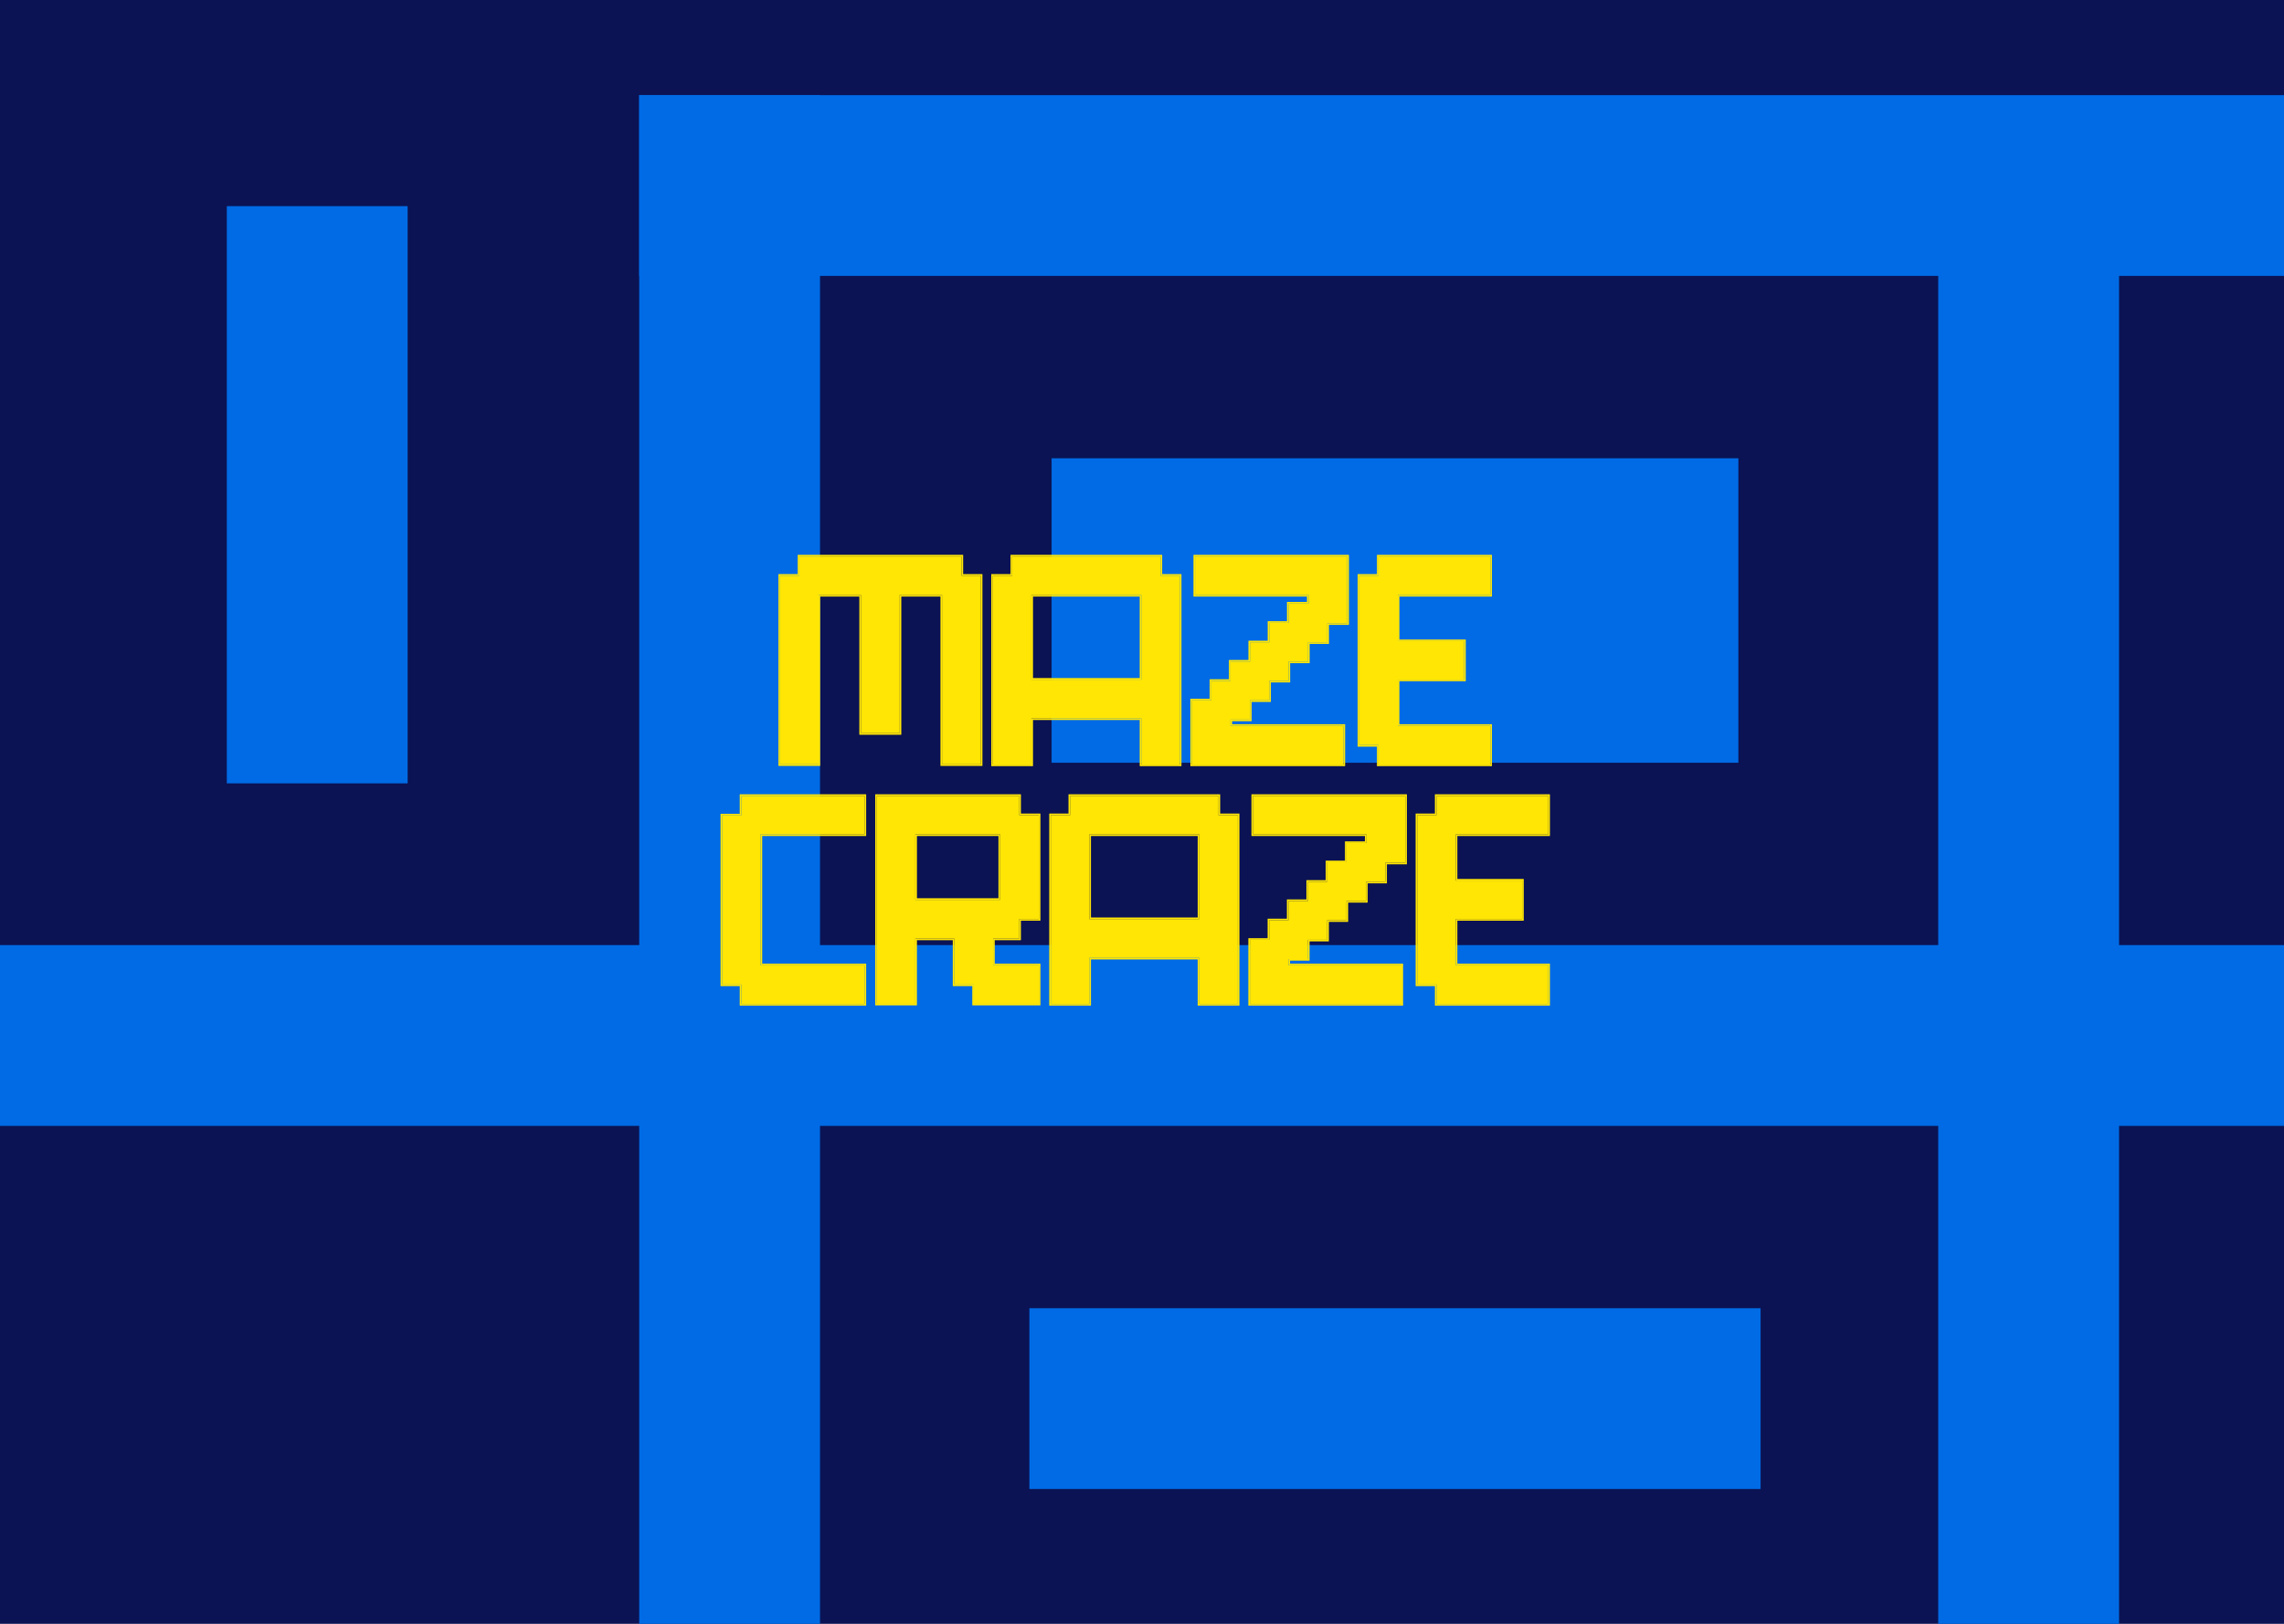
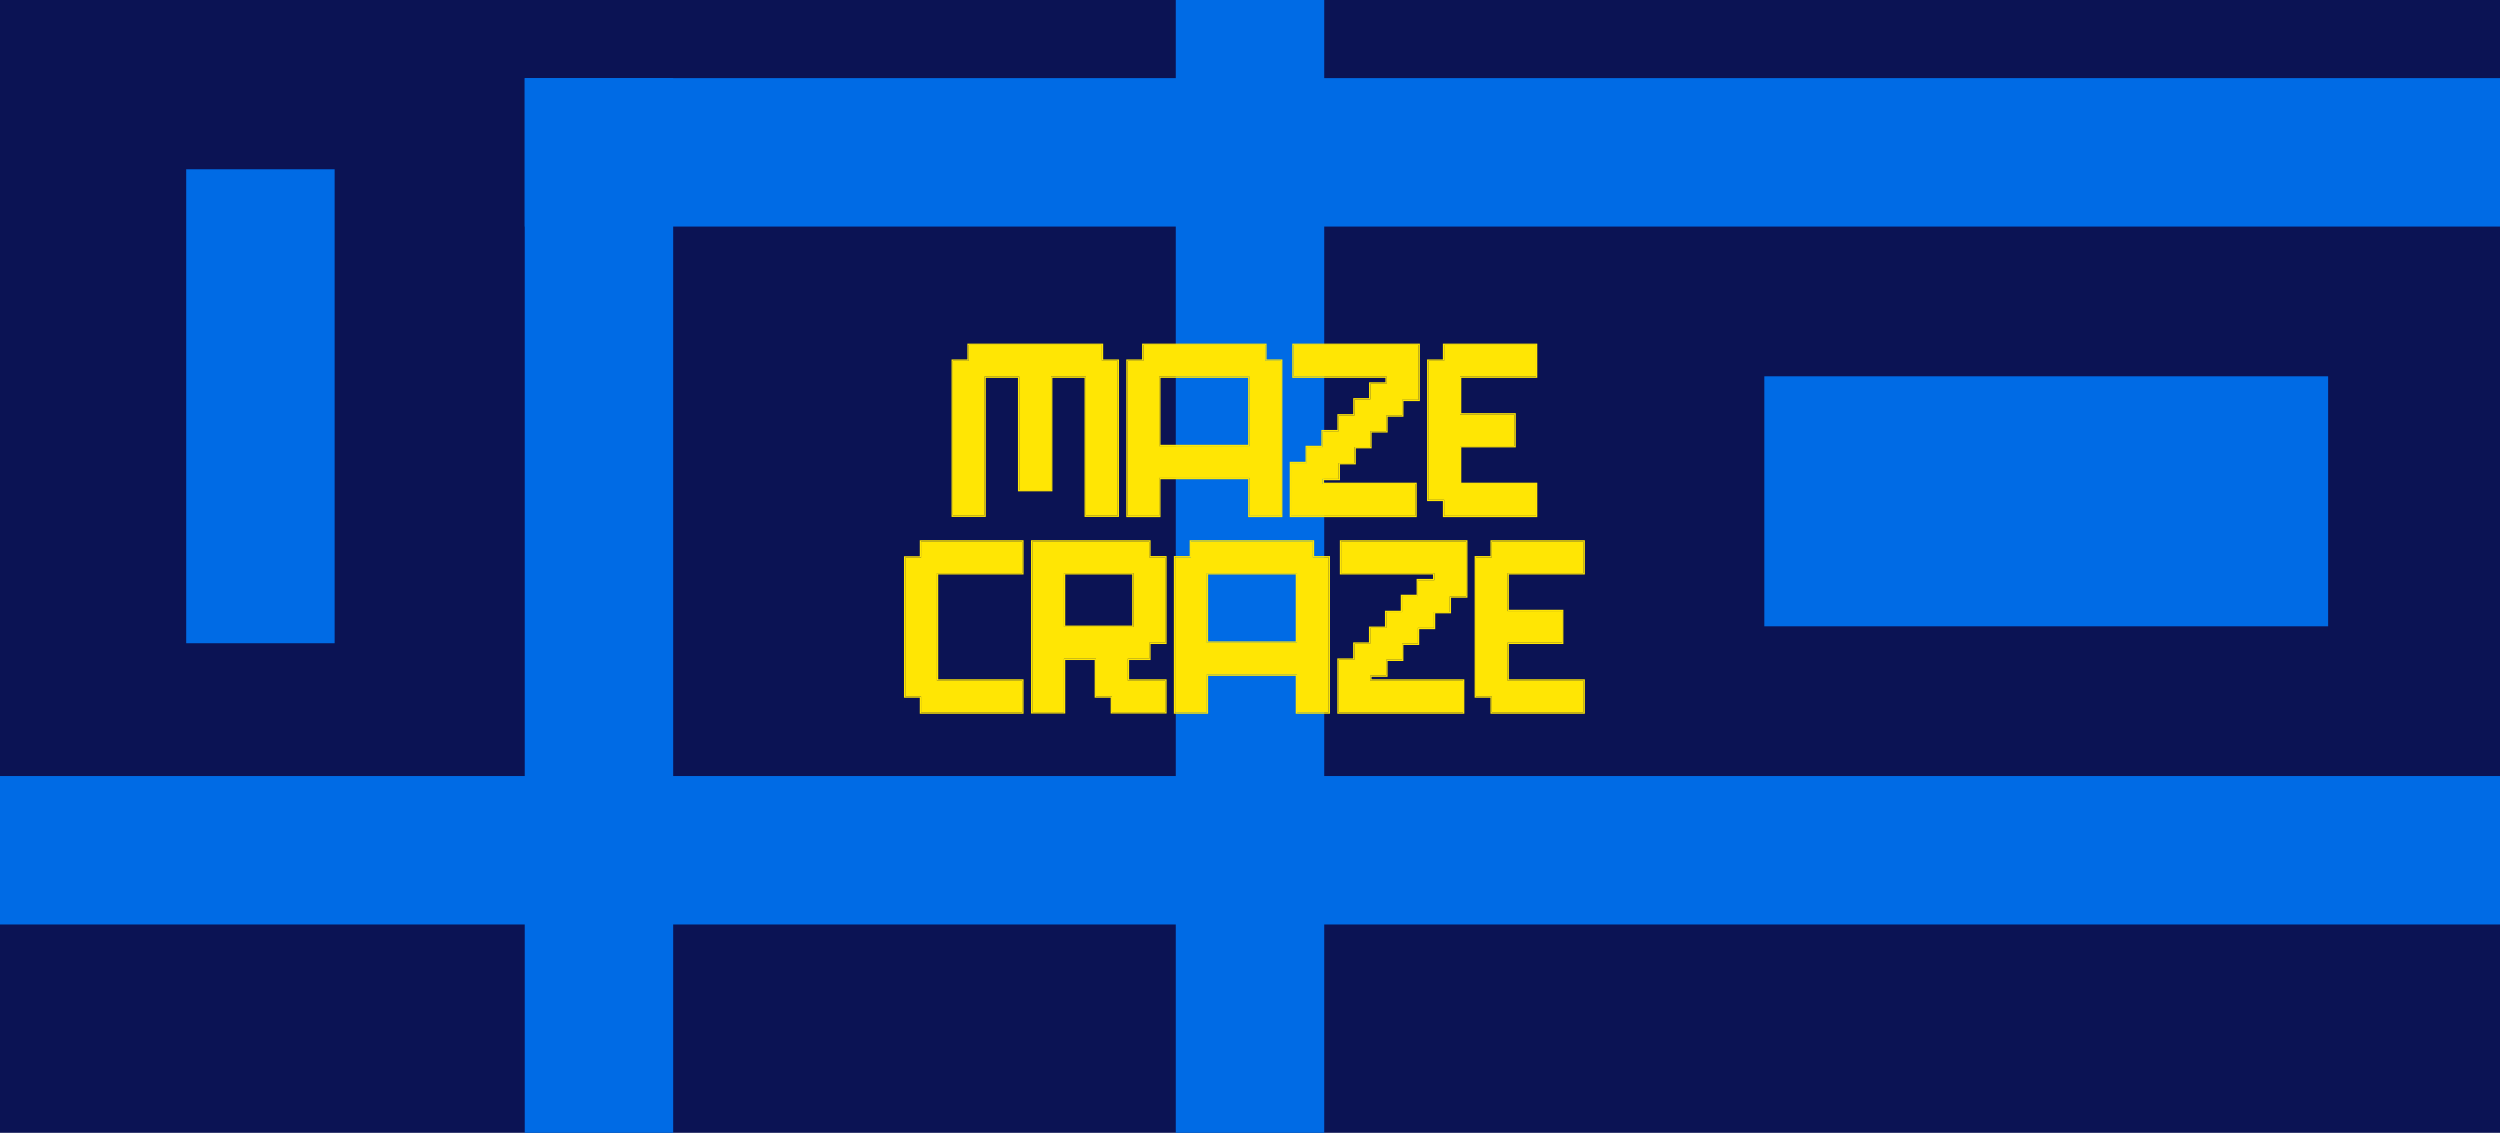
- <svg xmlns="http://www.w3.org/2000/svg" width="1440" height="1024" viewBox="0 0 1440 1024" fill="none">
+ <svg xmlns="http://www.w3.org/2000/svg" width="1920" height="870" viewBox="0 0 1920 870" fill="none">
  <g clip-path="url(#clip0_302_8)">
-     <rect width="1440" height="1024" fill="#0B1354" />
-     <rect x="663" y="289" width="433" height="192" fill="#006BE5" />
-     <rect x="649" y="939" width="114" height="461" transform="rotate(-90 649 939)" fill="#006BE5" />
-     <rect x="1222" y="87" width="114" height="1133" fill="#006BE5" />
+     <rect width="1920" height="870" fill="#0B1354" />
+     <rect x="1355" y="289" width="433" height="192" fill="#006BE5" />
+     <rect x="903" y="-36" width="114" height="1133" fill="#006BE5" />
    <rect x="403" y="60" width="114" height="1133" fill="#006BE5" />
    <rect x="143" y="130" width="114" height="364" fill="#006BE5" />
-     <rect x="403" y="174" width="114" height="1133" transform="rotate(-90 403 174)" fill="#006BE5" />
-     <rect y="710" width="114" height="1440" transform="rotate(-90 0 710)" fill="#006BE5" />
-     <mask id="path-8-outside-1_302_8" maskUnits="userSpaceOnUse" x="454" y="349" width="524" height="286" fill="black">
-       <rect fill="white" x="454" y="349" width="524" height="286" />
-       <path d="M606.24 363.05H618.39V482H593.94V375.2H567.24V462.35H542.79V375.2H516.09V482H491.79V363.05H503.94V350.9H606.24V363.05ZM650.27 428.6H719.57V375.2H650.27V428.6ZM731.72 363.05H743.87V482.15H719.57V453.05H650.27V482.15H625.97V363.05H638.12V350.9H731.72V363.05ZM788.107 453.8H775.807V457.7H847.057V482.15H775.807H763.657H751.507V441.65H763.657V429.35H775.807V417.2H788.107V405.05H800.257V392.75H812.407V380.6H825.007V375.2H753.457V350.9H825.007H837.157H849.457V393.05H836.857V405.05H824.707V417.2H812.407V429.35H800.257V441.65H788.107V453.8ZM939.626 375.2H881.276V404.3H923.126V428.6H881.276V457.7H939.626V482.15H869.126V469.85H856.976V363.05H869.126V350.9H939.626V375.2ZM545.092 526.2H479.542V608.7H545.092V633.15H467.392V620.85H455.242V514.2H467.392V501.9H545.092V526.2ZM577.101 567.45H630.501V526.2H577.101V567.45ZM642.651 591.9H626.151V608.7H654.951V633H614.001V620.85H601.701V591.9H577.101V633H552.801V591.9V567.45V526.2V501.9H577.101H642.651V514.05H654.951V579.6H642.651V591.9ZM686.818 579.6H756.118V526.2H686.818V579.6ZM768.268 514.05H780.418V633.15H756.118V604.05H686.818V633.15H662.518V514.05H674.668V501.9H768.268V514.05ZM824.655 604.8H812.355V608.7H883.605V633.15H812.355H800.205H788.055V592.65H800.205V580.35H812.355V568.2H824.655V556.05H836.805V543.75H848.955V531.6H861.555V526.2H790.005V501.9H861.555H873.705H886.005V544.05H873.405V556.05H861.255V568.2H848.955V580.35H836.805V592.65H824.655V604.8ZM976.173 526.2H917.823V555.3H959.673V579.6H917.823V608.7H976.173V633.15H905.673V620.85H893.523V514.05H905.673V501.9H976.173V526.2Z" />
+     <rect x="403" y="174" width="114" height="1551" transform="rotate(-90 403 174)" fill="#006BE5" />
+     <rect y="710" width="114" height="1936" transform="rotate(-90 0 710)" fill="#006BE5" />
+     <mask id="path-7-outside-1_302_8" maskUnits="userSpaceOnUse" x="694" y="263" width="524" height="286" fill="black">
+       <rect fill="white" x="694" y="263" width="524" height="286" />
+       <path d="M846.24 277.05H858.39V396H833.94V289.2H807.24V376.35H782.79V289.2H756.09V396H731.79V277.05H743.94V264.9H846.24V277.05ZM890.27 342.6H959.57V289.2H890.27V342.6ZM971.72 277.05H983.87V396.15H959.57V367.05H890.27V396.15H865.97V277.05H878.12V264.9H971.72V277.05ZM1028.11 367.8H1015.81V371.7H1087.06V396.15H1015.81H1003.66H991.507V355.65H1003.66V343.35H1015.81V331.2H1028.11V319.05H1040.26V306.75H1052.41V294.6H1065.01V289.2H993.457V264.9H1065.01H1077.16H1089.46V307.05H1076.86V319.05H1064.71V331.2H1052.41V343.35H1040.26V355.65H1028.11V367.8ZM1179.63 289.2H1121.28V318.3H1163.13V342.6H1121.28V371.7H1179.63V396.15H1109.13V383.85H1096.98V277.05H1109.13V264.9H1179.63V289.2ZM785.092 440.2H719.542V522.7H785.092V547.15H707.392V534.85H695.242V428.2H707.392V415.9H785.092V440.2ZM817.101 481.45H870.501V440.2H817.101V481.45ZM882.651 505.9H866.151V522.7H894.951V547H854.001V534.85H841.701V505.9H817.101V547H792.801V505.9V481.45V440.2V415.9H817.101H882.651V428.05H894.951V493.6H882.651V505.9ZM926.818 493.6H996.118V440.2H926.818V493.6ZM1008.27 428.05H1020.42V547.15H996.118V518.05H926.818V547.15H902.518V428.05H914.668V415.9H1008.27V428.05ZM1064.65 518.8H1052.35V522.7H1123.6V547.15H1052.35H1040.2H1028.05V506.65H1040.2V494.35H1052.35V482.2H1064.65V470.05H1076.8V457.75H1088.95V445.6H1101.55V440.2H1030V415.9H1101.55H1113.7H1126V458.05H1113.4V470.05H1101.25V482.2H1088.95V494.35H1076.8V506.65H1064.65V518.8ZM1216.17 440.2H1157.82V469.3H1199.67V493.6H1157.82V522.7H1216.17V547.15H1145.67V534.85H1133.52V428.05H1145.67V415.9H1216.17V440.2Z" />
    </mask>
-     <path d="M606.24 363.05H618.39V482H593.94V375.2H567.24V462.35H542.79V375.2H516.09V482H491.79V363.05H503.94V350.9H606.24V363.05ZM650.27 428.6H719.57V375.2H650.27V428.6ZM731.72 363.05H743.87V482.15H719.57V453.05H650.27V482.15H625.97V363.05H638.12V350.9H731.72V363.05ZM788.107 453.8H775.807V457.7H847.057V482.15H775.807H763.657H751.507V441.65H763.657V429.35H775.807V417.2H788.107V405.05H800.257V392.75H812.407V380.6H825.007V375.2H753.457V350.9H825.007H837.157H849.457V393.05H836.857V405.05H824.707V417.2H812.407V429.35H800.257V441.65H788.107V453.8ZM939.626 375.2H881.276V404.3H923.126V428.6H881.276V457.7H939.626V482.15H869.126V469.85H856.976V363.05H869.126V350.9H939.626V375.2ZM545.092 526.2H479.542V608.7H545.092V633.15H467.392V620.85H455.242V514.2H467.392V501.9H545.092V526.2ZM577.101 567.45H630.501V526.2H577.101V567.45ZM642.651 591.9H626.151V608.7H654.951V633H614.001V620.85H601.701V591.9H577.101V633H552.801V591.9V567.45V526.2V501.9H577.101H642.651V514.05H654.951V579.6H642.651V591.9ZM686.818 579.6H756.118V526.2H686.818V579.6ZM768.268 514.05H780.418V633.15H756.118V604.05H686.818V633.15H662.518V514.05H674.668V501.9H768.268V514.05ZM824.655 604.8H812.355V608.7H883.605V633.15H812.355H800.205H788.055V592.65H800.205V580.35H812.355V568.2H824.655V556.05H836.805V543.75H848.955V531.6H861.555V526.2H790.005V501.9H861.555H873.705H886.005V544.05H873.405V556.05H861.255V568.2H848.955V580.35H836.805V592.65H824.655V604.8ZM976.173 526.2H917.823V555.3H959.673V579.6H917.823V608.7H976.173V633.15H905.673V620.85H893.523V514.05H905.673V501.9H976.173V526.2Z" fill="#FFE604" />
-     <path d="M606.24 363.05H605.24V364.05H606.24V363.05ZM618.39 363.05H619.39V362.05H618.39V363.05ZM618.39 482V483H619.39V482H618.39ZM593.94 482H592.94V483H593.94V482ZM593.94 375.2H594.94V374.2H593.94V375.2ZM567.24 375.2V374.2H566.24V375.2H567.24ZM567.24 462.35V463.35H568.24V462.35H567.24ZM542.79 462.35H541.79V463.35H542.79V462.35ZM542.79 375.2H543.79V374.2H542.79V375.2ZM516.09 375.2V374.2H515.09V375.2H516.09ZM516.09 482V483H517.09V482H516.09ZM491.79 482H490.79V483H491.79V482ZM491.79 363.05V362.05H490.79V363.05H491.79ZM503.94 363.05V364.05H504.94V363.05H503.94ZM503.94 350.9V349.9H502.94V350.9H503.94ZM606.24 350.9H607.24V349.9H606.24V350.9ZM606.24 364.05H618.39V362.05H606.24V364.05ZM617.39 363.05V482H619.39V363.05H617.39ZM618.39 481H593.94V483H618.39V481ZM594.94 482V375.2H592.94V482H594.94ZM593.94 374.2H567.24V376.2H593.94V374.2ZM566.24 375.2V462.35H568.24V375.2H566.24ZM567.24 461.35H542.79V463.35H567.24V461.35ZM543.79 462.35V375.2H541.79V462.35H543.79ZM542.79 374.2H516.09V376.2H542.79V374.2ZM515.09 375.2V482H517.09V375.2H515.09ZM516.09 481H491.79V483H516.09V481ZM492.79 482V363.05H490.79V482H492.79ZM491.79 364.05H503.94V362.05H491.79V364.05ZM504.94 363.05V350.9H502.94V363.05H504.94ZM503.94 351.9H606.24V349.9H503.94V351.9ZM605.24 350.9V363.05H607.24V350.9H605.24ZM650.27 428.6H649.27V429.6H650.27V428.6ZM719.57 428.6V429.6H720.57V428.6H719.57ZM719.57 375.2H720.57V374.2H719.57V375.2ZM650.27 375.2V374.2H649.27V375.2H650.27ZM731.72 363.05H730.72V364.05H731.72V363.05ZM743.87 363.05H744.87V362.05H743.87V363.05ZM743.87 482.15V483.15H744.87V482.15H743.87ZM719.57 482.15H718.57V483.15H719.57V482.15ZM719.57 453.05H720.57V452.05H719.57V453.05ZM650.27 453.05V452.05H649.27V453.05H650.27ZM650.27 482.15V483.15H651.27V482.15H650.27ZM625.97 482.15H624.97V483.15H625.97V482.15ZM625.97 363.05V362.05H624.97V363.05H625.97ZM638.12 363.05V364.05H639.12V363.05H638.12ZM638.12 350.9V349.9H637.12V350.9H638.12ZM731.72 350.9H732.72V349.9H731.72V350.9ZM650.27 429.6H719.57V427.6H650.27V429.6ZM720.57 428.6V375.2H718.57V428.6H720.57ZM719.57 374.2H650.27V376.2H719.57V374.2ZM649.27 375.2V428.6H651.27V375.2H649.27ZM731.72 364.05H743.87V362.05H731.72V364.05ZM742.87 363.05V482.15H744.87V363.05H742.87ZM743.87 481.15H719.57V483.15H743.87V481.15ZM720.57 482.15V453.05H718.57V482.15H720.57ZM719.57 452.05H650.27V454.05H719.57V452.05ZM649.27 453.05V482.15H651.27V453.05H649.27ZM650.27 481.15H625.97V483.15H650.27V481.15ZM626.97 482.15V363.05H624.97V482.15H626.97ZM625.97 364.05H638.12V362.05H625.97V364.05ZM639.12 363.05V350.9H637.12V363.05H639.12ZM638.12 351.9H731.72V349.9H638.12V351.9ZM730.72 350.9V363.05H732.72V350.9H730.72ZM788.107 453.8V454.8H789.107V453.8H788.107ZM775.807 453.8V452.8H774.807V453.8H775.807ZM775.807 457.7H774.807V458.7H775.807V457.7ZM847.057 457.7H848.057V456.7H847.057V457.7ZM847.057 482.15V483.15H848.057V482.15H847.057ZM751.507 482.15H750.507V483.15H751.507V482.15ZM751.507 441.65V440.65H750.507V441.65H751.507ZM763.657 441.65V442.65H764.657V441.65H763.657ZM763.657 429.35V428.35H762.657V429.35H763.657ZM775.807 429.35V430.35H776.807V429.35H775.807ZM775.807 417.2V416.2H774.807V417.2H775.807ZM788.107 417.2V418.2H789.107V417.2H788.107ZM788.107 405.05V404.05H787.107V405.05H788.107ZM800.257 405.05V406.05H801.257V405.05H800.257ZM800.257 392.75V391.75H799.257V392.75H800.257ZM812.407 392.75V393.75H813.407V392.75H812.407ZM812.407 380.6V379.6H811.407V380.6H812.407ZM825.007 380.6V381.6H826.007V380.6H825.007ZM825.007 375.2H826.007V374.2H825.007V375.2ZM753.457 375.2H752.457V376.2H753.457V375.2ZM753.457 350.9V349.9H752.457V350.9H753.457ZM849.457 350.9H850.457V349.9H849.457V350.9ZM849.457 393.05V394.05H850.457V393.05H849.457ZM836.857 393.05V392.05H835.857V393.05H836.857ZM836.857 405.05V406.05H837.857V405.05H836.857ZM824.707 405.05V404.05H823.707V405.05H824.707ZM824.707 417.2V418.2H825.707V417.2H824.707ZM812.407 417.2V416.2H811.407V417.2H812.407ZM812.407 429.35V430.35H813.407V429.35H812.407ZM800.257 429.35V428.35H799.257V429.35H800.257ZM800.257 441.65V442.65H801.257V441.65H800.257ZM788.107 441.65V440.65H787.107V441.65H788.107ZM788.107 452.8H775.807V454.8H788.107V452.8ZM774.807 453.8V457.7H776.807V453.8H774.807ZM775.807 458.7H847.057V456.7H775.807V458.7ZM846.057 457.7V482.15H848.057V457.7H846.057ZM847.057 481.15H775.807V483.15H847.057V481.15ZM775.807 481.15H763.657V483.15H775.807V481.15ZM763.657 481.15H751.507V483.15H763.657V481.15ZM752.507 482.15V441.65H750.507V482.15H752.507ZM751.507 442.65H763.657V440.65H751.507V442.65ZM764.657 441.65V429.35H762.657V441.65H764.657ZM763.657 430.35H775.807V428.35H763.657V430.35ZM776.807 429.35V417.2H774.807V429.35H776.807ZM775.807 418.2H788.107V416.2H775.807V418.2ZM789.107 417.2V405.05H787.107V417.2H789.107ZM788.107 406.05H800.257V404.05H788.107V406.05ZM801.257 405.05V392.75H799.257V405.05H801.257ZM800.257 393.75H812.407V391.75H800.257V393.75ZM813.407 392.75V380.6H811.407V392.75H813.407ZM812.407 381.6H825.007V379.6H812.407V381.6ZM826.007 380.6V375.2H824.007V380.6H826.007ZM825.007 374.2H753.457V376.2H825.007V374.2ZM754.457 375.2V350.9H752.457V375.2H754.457ZM753.457 351.9H825.007V349.9H753.457V351.9ZM825.007 351.9H837.157V349.9H825.007V351.9ZM837.157 351.9H849.457V349.9H837.157V351.9ZM848.457 350.9V393.05H850.457V350.9H848.457ZM849.457 392.05H836.857V394.05H849.457V392.05ZM835.857 393.05V405.05H837.857V393.05H835.857ZM836.857 404.05H824.707V406.05H836.857V404.05ZM823.707 405.05V417.2H825.707V405.05H823.707ZM824.707 416.2H812.407V418.2H824.707V416.2ZM811.407 417.2V429.35H813.407V417.2H811.407ZM812.407 428.35H800.257V430.35H812.407V428.35ZM799.257 429.35V441.65H801.257V429.35H799.257ZM800.257 440.65H788.107V442.65H800.257V440.65ZM787.107 441.65V453.8H789.107V441.65H787.107ZM939.626 375.2V376.2H940.626V375.2H939.626ZM881.276 375.2V374.2H880.276V375.2H881.276ZM881.276 404.3H880.276V405.3H881.276V404.3ZM923.126 404.3H924.126V403.3H923.126V404.3ZM923.126 428.6V429.6H924.126V428.6H923.126ZM881.276 428.6V427.6H880.276V428.6H881.276ZM881.276 457.7H880.276V458.7H881.276V457.7ZM939.626 457.7H940.626V456.7H939.626V457.7ZM939.626 482.15V483.15H940.626V482.15H939.626ZM869.126 482.15H868.126V483.15H869.126V482.15ZM869.126 469.85H870.126V468.85H869.126V469.85ZM856.976 469.85H855.976V470.85H856.976V469.85ZM856.976 363.05V362.05H855.976V363.05H856.976ZM869.126 363.05V364.05H870.126V363.05H869.126ZM869.126 350.9V349.9H868.126V350.9H869.126ZM939.626 350.9H940.626V349.9H939.626V350.9ZM939.626 374.2H881.276V376.2H939.626V374.2ZM880.276 375.2V404.3H882.276V375.2H880.276ZM881.276 405.3H923.126V403.3H881.276V405.3ZM922.126 404.3V428.6H924.126V404.3H922.126ZM923.126 427.6H881.276V429.6H923.126V427.6ZM880.276 428.6V457.7H882.276V428.6H880.276ZM881.276 458.7H939.626V456.7H881.276V458.7ZM938.626 457.7V482.15H940.626V457.7H938.626ZM939.626 481.15H869.126V483.15H939.626V481.15ZM870.126 482.15V469.85H868.126V482.15H870.126ZM869.126 468.85H856.976V470.85H869.126V468.85ZM857.976 469.85V363.05H855.976V469.85H857.976ZM856.976 364.05H869.126V362.05H856.976V364.05ZM870.126 363.05V350.9H868.126V363.05H870.126ZM869.126 351.9H939.626V349.9H869.126V351.9ZM938.626 350.9V375.2H940.626V350.9H938.626ZM545.092 526.2V527.2H546.092V526.2H545.092ZM479.542 526.2V525.2H478.542V526.2H479.542ZM479.542 608.7H478.542V609.7H479.542V608.7ZM545.092 608.7H546.092V607.7H545.092V608.7ZM545.092 633.15V634.15H546.092V633.15H545.092ZM467.392 633.15H466.392V634.15H467.392V633.15ZM467.392 620.85H468.392V619.85H467.392V620.85ZM455.242 620.85H454.242V621.85H455.242V620.85ZM455.242 514.2V513.2H454.242V514.2H455.242ZM467.392 514.2V515.2H468.392V514.2H467.392ZM467.392 501.9V500.9H466.392V501.9H467.392ZM545.092 501.9H546.092V500.9H545.092V501.9ZM545.092 525.2H479.542V527.2H545.092V525.2ZM478.542 526.2V608.7H480.542V526.2H478.542ZM479.542 609.7H545.092V607.7H479.542V609.7ZM544.092 608.7V633.15H546.092V608.7H544.092ZM545.092 632.15H467.392V634.15H545.092V632.15ZM468.392 633.15V620.85H466.392V633.15H468.392ZM467.392 619.85H455.242V621.85H467.392V619.85ZM456.242 620.85V514.2H454.242V620.85H456.242ZM455.242 515.2H467.392V513.2H455.242V515.2ZM468.392 514.2V501.9H466.392V514.2H468.392ZM467.392 502.9H545.092V500.9H467.392V502.9ZM544.092 501.9V526.2H546.092V501.9H544.092ZM577.101 567.45H576.101V568.45H577.101V567.45ZM630.501 567.45V568.45H631.501V567.45H630.501ZM630.501 526.2H631.501V525.2H630.501V526.2ZM577.101 526.2V525.2H576.101V526.2H577.101ZM642.651 591.9V592.9H643.651V591.9H642.651ZM626.151 591.9V590.9H625.151V591.9H626.151ZM626.151 608.7H625.151V609.7H626.151V608.7ZM654.951 608.7H655.951V607.7H654.951V608.7ZM654.951 633V634H655.951V633H654.951ZM614.001 633H613.001V634H614.001V633ZM614.001 620.85H615.001V619.85H614.001V620.85ZM601.701 620.85H600.701V621.85H601.701V620.85ZM601.701 591.9H602.701V590.9H601.701V591.9ZM577.101 591.9V590.9H576.101V591.9H577.101ZM577.101 633V634H578.101V633H577.101ZM552.801 633H551.801V634H552.801V633ZM552.801 501.9V500.9H551.801V501.9H552.801ZM642.651 501.9H643.651V500.9H642.651V501.9ZM642.651 514.05H641.651V515.05H642.651V514.05ZM654.951 514.05H655.951V513.05H654.951V514.05ZM654.951 579.6V580.6H655.951V579.6H654.951ZM642.651 579.6V578.6H641.651V579.6H642.651ZM577.101 568.45H630.501V566.45H577.101V568.45ZM631.501 567.45V526.2H629.501V567.45H631.501ZM630.501 525.2H577.101V527.2H630.501V525.2ZM576.101 526.2V567.45H578.101V526.2H576.101ZM642.651 590.9H626.151V592.9H642.651V590.9ZM625.151 591.9V608.7H627.151V591.9H625.151ZM626.151 609.7H654.951V607.7H626.151V609.7ZM653.951 608.7V633H655.951V608.7H653.951ZM654.951 632H614.001V634H654.951V632ZM615.001 633V620.85H613.001V633H615.001ZM614.001 619.85H601.701V621.85H614.001V619.85ZM602.701 620.85V591.9H600.701V620.85H602.701ZM601.701 590.9H577.101V592.9H601.701V590.9ZM576.101 591.9V633H578.101V591.9H576.101ZM577.101 632H552.801V634H577.101V632ZM553.801 633V591.9H551.801V633H553.801ZM553.801 591.9V567.45H551.801V591.9H553.801ZM553.801 567.45V526.2H551.801V567.45H553.801ZM553.801 526.2V501.9H551.801V526.2H553.801ZM552.801 502.9H577.101V500.9H552.801V502.9ZM577.101 502.9H642.651V500.9H577.101V502.9ZM641.651 501.9V514.05H643.651V501.9H641.651ZM642.651 515.05H654.951V513.05H642.651V515.05ZM653.951 514.05V579.6H655.951V514.05H653.951ZM654.951 578.6H642.651V580.6H654.951V578.6ZM641.651 579.6V591.9H643.651V579.6H641.651ZM686.818 579.6H685.818V580.6H686.818V579.6ZM756.118 579.6V580.6H757.118V579.6H756.118ZM756.118 526.2H757.118V525.2H756.118V526.2ZM686.818 526.2V525.2H685.818V526.2H686.818ZM768.268 514.05H767.268V515.05H768.268V514.05ZM780.418 514.05H781.418V513.05H780.418V514.05ZM780.418 633.15V634.15H781.418V633.15H780.418ZM756.118 633.15H755.118V634.15H756.118V633.15ZM756.118 604.05H757.118V603.05H756.118V604.05ZM686.818 604.05V603.05H685.818V604.05H686.818ZM686.818 633.15V634.15H687.818V633.15H686.818ZM662.518 633.15H661.518V634.15H662.518V633.15ZM662.518 514.05V513.05H661.518V514.05H662.518ZM674.668 514.05V515.05H675.668V514.05H674.668ZM674.668 501.9V500.9H673.668V501.9H674.668ZM768.268 501.9H769.268V500.9H768.268V501.9ZM686.818 580.6H756.118V578.6H686.818V580.6ZM757.118 579.6V526.2H755.118V579.6H757.118ZM756.118 525.2H686.818V527.2H756.118V525.2ZM685.818 526.2V579.6H687.818V526.2H685.818ZM768.268 515.05H780.418V513.05H768.268V515.05ZM779.418 514.05V633.15H781.418V514.05H779.418ZM780.418 632.15H756.118V634.15H780.418V632.15ZM757.118 633.15V604.05H755.118V633.15H757.118ZM756.118 603.05H686.818V605.05H756.118V603.05ZM685.818 604.05V633.15H687.818V604.05H685.818ZM686.818 632.15H662.518V634.15H686.818V632.15ZM663.518 633.15V514.05H661.518V633.15H663.518ZM662.518 515.05H674.668V513.05H662.518V515.05ZM675.668 514.05V501.9H673.668V514.05H675.668ZM674.668 502.9H768.268V500.9H674.668V502.9ZM767.268 501.9V514.05H769.268V501.9H767.268ZM824.655 604.8V605.8H825.655V604.8H824.655ZM812.355 604.8V603.8H811.355V604.8H812.355ZM812.355 608.7H811.355V609.7H812.355V608.7ZM883.605 608.7H884.605V607.7H883.605V608.7ZM883.605 633.15V634.15H884.605V633.15H883.605ZM788.055 633.15H787.055V634.15H788.055V633.15ZM788.055 592.65V591.65H787.055V592.65H788.055ZM800.205 592.65V593.65H801.205V592.65H800.205ZM800.205 580.35V579.35H799.205V580.35H800.205ZM812.355 580.35V581.35H813.355V580.35H812.355ZM812.355 568.2V567.2H811.355V568.2H812.355ZM824.655 568.2V569.2H825.655V568.2H824.655ZM824.655 556.05V555.05H823.655V556.05H824.655ZM836.805 556.05V557.05H837.805V556.05H836.805ZM836.805 543.75V542.75H835.805V543.75H836.805ZM848.955 543.75V544.75H849.955V543.75H848.955ZM848.955 531.6V530.6H847.955V531.6H848.955ZM861.555 531.6V532.6H862.555V531.6H861.555ZM861.555 526.2H862.555V525.2H861.555V526.2ZM790.005 526.2H789.005V527.2H790.005V526.2ZM790.005 501.9V500.9H789.005V501.9H790.005ZM886.005 501.9H887.005V500.9H886.005V501.9ZM886.005 544.05V545.05H887.005V544.05H886.005ZM873.405 544.05V543.05H872.405V544.05H873.405ZM873.405 556.05V557.05H874.405V556.05H873.405ZM861.255 556.05V555.05H860.255V556.05H861.255ZM861.255 568.2V569.2H862.255V568.2H861.255ZM848.955 568.2V567.2H847.955V568.2H848.955ZM848.955 580.35V581.35H849.955V580.35H848.955ZM836.805 580.35V579.35H835.805V580.35H836.805ZM836.805 592.65V593.65H837.805V592.65H836.805ZM824.655 592.65V591.65H823.655V592.65H824.655ZM824.655 603.8H812.355V605.8H824.655V603.8ZM811.355 604.8V608.7H813.355V604.8H811.355ZM812.355 609.7H883.605V607.7H812.355V609.7ZM882.605 608.7V633.15H884.605V608.7H882.605ZM883.605 632.15H812.355V634.15H883.605V632.15ZM812.355 632.15H800.205V634.15H812.355V632.15ZM800.205 632.15H788.055V634.15H800.205V632.15ZM789.055 633.15V592.65H787.055V633.15H789.055ZM788.055 593.65H800.205V591.65H788.055V593.65ZM801.205 592.65V580.35H799.205V592.65H801.205ZM800.205 581.35H812.355V579.35H800.205V581.35ZM813.355 580.35V568.2H811.355V580.35H813.355ZM812.355 569.2H824.655V567.2H812.355V569.2ZM825.655 568.2V556.05H823.655V568.2H825.655ZM824.655 557.05H836.805V555.05H824.655V557.05ZM837.805 556.05V543.75H835.805V556.05H837.805ZM836.805 544.75H848.955V542.75H836.805V544.75ZM849.955 543.75V531.6H847.955V543.75H849.955ZM848.955 532.6H861.555V530.6H848.955V532.6ZM862.555 531.6V526.2H860.555V531.6H862.555ZM861.555 525.2H790.005V527.2H861.555V525.2ZM791.005 526.2V501.9H789.005V526.2H791.005ZM790.005 502.9H861.555V500.9H790.005V502.9ZM861.555 502.9H873.705V500.9H861.555V502.9ZM873.705 502.9H886.005V500.9H873.705V502.9ZM885.005 501.9V544.05H887.005V501.9H885.005ZM886.005 543.05H873.405V545.05H886.005V543.05ZM872.405 544.05V556.05H874.405V544.05H872.405ZM873.405 555.05H861.255V557.05H873.405V555.05ZM860.255 556.05V568.2H862.255V556.05H860.255ZM861.255 567.2H848.955V569.2H861.255V567.2ZM847.955 568.2V580.35H849.955V568.2H847.955ZM848.955 579.35H836.805V581.35H848.955V579.35ZM835.805 580.35V592.65H837.805V580.35H835.805ZM836.805 591.65H824.655V593.65H836.805V591.65ZM823.655 592.65V604.8H825.655V592.65H823.655ZM976.173 526.2V527.2H977.173V526.2H976.173ZM917.823 526.2V525.2H916.823V526.2H917.823ZM917.823 555.3H916.823V556.3H917.823V555.3ZM959.673 555.3H960.673V554.3H959.673V555.3ZM959.673 579.6V580.6H960.673V579.6H959.673ZM917.823 579.6V578.6H916.823V579.6H917.823ZM917.823 608.7H916.823V609.7H917.823V608.7ZM976.173 608.7H977.173V607.7H976.173V608.7ZM976.173 633.15V634.15H977.173V633.15H976.173ZM905.673 633.15H904.673V634.15H905.673V633.15ZM905.673 620.85H906.673V619.85H905.673V620.85ZM893.523 620.85H892.523V621.85H893.523V620.85ZM893.523 514.05V513.05H892.523V514.05H893.523ZM905.673 514.05V515.05H906.673V514.05H905.673ZM905.673 501.9V500.9H904.673V501.9H905.673ZM976.173 501.9H977.173V500.9H976.173V501.9ZM976.173 525.2H917.823V527.2H976.173V525.2ZM916.823 526.2V555.3H918.823V526.2H916.823ZM917.823 556.3H959.673V554.3H917.823V556.3ZM958.673 555.3V579.6H960.673V555.3H958.673ZM959.673 578.6H917.823V580.6H959.673V578.6ZM916.823 579.6V608.7H918.823V579.6H916.823ZM917.823 609.7H976.173V607.7H917.823V609.7ZM975.173 608.7V633.15H977.173V608.7H975.173ZM976.173 632.15H905.673V634.15H976.173V632.15ZM906.673 633.15V620.85H904.673V633.15H906.673ZM905.673 619.85H893.523V621.85H905.673V619.85ZM894.523 620.85V514.05H892.523V620.85H894.523ZM893.523 515.05H905.673V513.05H893.523V515.05ZM906.673 514.05V501.9H904.673V514.05H906.673ZM905.673 502.9H976.173V500.9H905.673V502.9ZM975.173 501.9V526.2H977.173V501.9H975.173Z" fill="#FFE604" mask="url(#path-8-outside-1_302_8)" />
+     <path d="M846.24 277.05H858.39V396H833.94V289.2H807.24V376.35H782.79V289.2H756.09V396H731.79V277.05H743.94V264.9H846.24V277.05ZM890.27 342.6H959.57V289.2H890.27V342.6ZM971.72 277.05H983.87V396.15H959.57V367.05H890.27V396.15H865.97V277.05H878.12V264.9H971.72V277.05ZM1028.11 367.8H1015.81V371.7H1087.06V396.15H1015.81H1003.66H991.507V355.65H1003.66V343.35H1015.81V331.2H1028.11V319.05H1040.26V306.75H1052.41V294.6H1065.01V289.2H993.457V264.9H1065.01H1077.16H1089.46V307.05H1076.86V319.05H1064.71V331.2H1052.41V343.35H1040.26V355.65H1028.11V367.8ZM1179.63 289.2H1121.28V318.3H1163.13V342.6H1121.28V371.7H1179.63V396.15H1109.13V383.85H1096.98V277.05H1109.13V264.9H1179.63V289.2ZM785.092 440.2H719.542V522.7H785.092V547.15H707.392V534.85H695.242V428.2H707.392V415.9H785.092V440.2ZM817.101 481.45H870.501V440.2H817.101V481.45ZM882.651 505.9H866.151V522.7H894.951V547H854.001V534.85H841.701V505.9H817.101V547H792.801V505.9V481.45V440.2V415.9H817.101H882.651V428.05H894.951V493.6H882.651V505.9ZM926.818 493.6H996.118V440.2H926.818V493.6ZM1008.27 428.05H1020.42V547.15H996.118V518.05H926.818V547.15H902.518V428.05H914.668V415.9H1008.27V428.05ZM1064.65 518.8H1052.35V522.7H1123.6V547.15H1052.35H1040.2H1028.05V506.65H1040.2V494.35H1052.35V482.2H1064.65V470.05H1076.8V457.75H1088.95V445.6H1101.55V440.2H1030V415.9H1101.55H1113.7H1126V458.05H1113.4V470.05H1101.25V482.2H1088.95V494.35H1076.8V506.65H1064.65V518.8ZM1216.17 440.2H1157.82V469.3H1199.67V493.6H1157.82V522.7H1216.17V547.15H1145.67V534.85H1133.52V428.05H1145.67V415.9H1216.17V440.2Z" fill="#FFE604" />
+     <path d="M846.24 277.05H845.24V278.05H846.24V277.05ZM858.39 277.05H859.39V276.05H858.39V277.05ZM858.39 396V397H859.39V396H858.39ZM833.94 396H832.94V397H833.94V396ZM833.94 289.2H834.94V288.2H833.94V289.2ZM807.24 289.2V288.2H806.24V289.2H807.24ZM807.24 376.35V377.35H808.24V376.35H807.24ZM782.79 376.35H781.79V377.35H782.79V376.35ZM782.79 289.2H783.79V288.2H782.79V289.2ZM756.09 289.2V288.2H755.09V289.2H756.09ZM756.09 396V397H757.09V396H756.09ZM731.79 396H730.79V397H731.79V396ZM731.79 277.05V276.05H730.79V277.05H731.79ZM743.94 277.05V278.05H744.94V277.05H743.94ZM743.94 264.9V263.9H742.94V264.9H743.94ZM846.24 264.9H847.24V263.9H846.24V264.9ZM846.24 278.05H858.39V276.05H846.24V278.05ZM857.39 277.05V396H859.39V277.05H857.39ZM858.39 395H833.94V397H858.39V395ZM834.94 396V289.2H832.94V396H834.94ZM833.94 288.2H807.24V290.2H833.94V288.2ZM806.24 289.2V376.35H808.24V289.2H806.24ZM807.24 375.35H782.79V377.35H807.24V375.35ZM783.79 376.35V289.2H781.79V376.35H783.79ZM782.79 288.2H756.09V290.2H782.79V288.2ZM755.09 289.2V396H757.09V289.2H755.09ZM756.09 395H731.79V397H756.09V395ZM732.79 396V277.05H730.79V396H732.79ZM731.79 278.05H743.94V276.05H731.79V278.05ZM744.94 277.05V264.9H742.94V277.05H744.94ZM743.94 265.9H846.24V263.9H743.94V265.9ZM845.24 264.9V277.05H847.24V264.9H845.24ZM890.27 342.6H889.27V343.6H890.27V342.6ZM959.57 342.6V343.6H960.57V342.6H959.57ZM959.57 289.2H960.57V288.2H959.57V289.2ZM890.27 289.2V288.2H889.27V289.2H890.27ZM971.72 277.05H970.72V278.05H971.72V277.05ZM983.87 277.05H984.87V276.05H983.87V277.05ZM983.87 396.15V397.15H984.87V396.15H983.87ZM959.57 396.15H958.57V397.15H959.57V396.15ZM959.57 367.05H960.57V366.05H959.57V367.05ZM890.27 367.05V366.05H889.27V367.05H890.27ZM890.27 396.15V397.15H891.27V396.15H890.27ZM865.97 396.15H864.97V397.15H865.97V396.15ZM865.97 277.05V276.05H864.97V277.05H865.97ZM878.12 277.05V278.05H879.12V277.05H878.12ZM878.12 264.9V263.9H877.12V264.9H878.12ZM971.72 264.9H972.72V263.9H971.72V264.9ZM890.27 343.6H959.57V341.6H890.27V343.6ZM960.57 342.6V289.2H958.57V342.6H960.57ZM959.57 288.2H890.27V290.2H959.57V288.2ZM889.27 289.2V342.6H891.27V289.2H889.27ZM971.72 278.05H983.87V276.05H971.72V278.05ZM982.87 277.05V396.15H984.87V277.05H982.87ZM983.87 395.15H959.57V397.15H983.87V395.15ZM960.57 396.15V367.05H958.57V396.15H960.57ZM959.57 366.05H890.27V368.05H959.57V366.05ZM889.27 367.05V396.15H891.27V367.05H889.27ZM890.27 395.15H865.97V397.15H890.27V395.15ZM866.97 396.15V277.05H864.97V396.15H866.97ZM865.97 278.05H878.12V276.05H865.97V278.05ZM879.12 277.05V264.9H877.12V277.05H879.12ZM878.12 265.9H971.72V263.9H878.12V265.9ZM970.72 264.9V277.05H972.72V264.9H970.72ZM1028.11 367.8V368.8H1029.11V367.8H1028.11ZM1015.81 367.8V366.8H1014.81V367.8H1015.81ZM1015.81 371.7H1014.81V372.7H1015.81V371.7ZM1087.06 371.7H1088.06V370.7H1087.06V371.7ZM1087.06 396.15V397.15H1088.06V396.15H1087.06ZM991.507 396.15H990.507V397.15H991.507V396.15ZM991.507 355.65V354.65H990.507V355.65H991.507ZM1003.66 355.65V356.65H1004.66V355.65H1003.66ZM1003.66 343.35V342.35H1002.66V343.35H1003.66ZM1015.81 343.35V344.35H1016.81V343.35H1015.81ZM1015.81 331.2V330.2H1014.81V331.2H1015.81ZM1028.11 331.2V332.2H1029.11V331.2H1028.11ZM1028.11 319.05V318.05H1027.11V319.05H1028.11ZM1040.26 319.05V320.05H1041.26V319.05H1040.26ZM1040.26 306.75V305.75H1039.26V306.75H1040.26ZM1052.41 306.75V307.75H1053.41V306.75H1052.41ZM1052.41 294.6V293.6H1051.41V294.6H1052.41ZM1065.01 294.6V295.6H1066.01V294.6H1065.01ZM1065.01 289.2H1066.01V288.2H1065.01V289.2ZM993.457 289.2H992.457V290.2H993.457V289.2ZM993.457 264.9V263.9H992.457V264.9H993.457ZM1089.46 264.9H1090.46V263.9H1089.46V264.9ZM1089.46 307.05V308.05H1090.46V307.05H1089.46ZM1076.86 307.05V306.05H1075.86V307.05H1076.86ZM1076.86 319.05V320.05H1077.86V319.05H1076.86ZM1064.71 319.05V318.05H1063.71V319.05H1064.71ZM1064.71 331.2V332.2H1065.71V331.2H1064.71ZM1052.41 331.2V330.2H1051.41V331.2H1052.41ZM1052.41 343.35V344.35H1053.41V343.35H1052.41ZM1040.26 343.35V342.35H1039.26V343.35H1040.26ZM1040.26 355.65V356.65H1041.26V355.65H1040.26ZM1028.11 355.65V354.65H1027.11V355.65H1028.11ZM1028.11 366.8H1015.81V368.8H1028.11V366.8ZM1014.81 367.8V371.7H1016.81V367.8H1014.81ZM1015.81 372.7H1087.06V370.7H1015.81V372.7ZM1086.06 371.7V396.15H1088.06V371.7H1086.06ZM1087.06 395.15H1015.81V397.15H1087.06V395.15ZM1015.81 395.15H1003.66V397.15H1015.81V395.15ZM1003.66 395.15H991.507V397.15H1003.66V395.15ZM992.507 396.15V355.65H990.507V396.15H992.507ZM991.507 356.65H1003.66V354.65H991.507V356.65ZM1004.66 355.65V343.35H1002.66V355.65H1004.66ZM1003.66 344.35H1015.81V342.35H1003.66V344.35ZM1016.81 343.35V331.2H1014.81V343.35H1016.81ZM1015.81 332.2H1028.11V330.2H1015.81V332.2ZM1029.11 331.2V319.05H1027.11V331.2H1029.11ZM1028.11 320.05H1040.26V318.05H1028.11V320.05ZM1041.26 319.05V306.75H1039.26V319.05H1041.26ZM1040.26 307.75H1052.41V305.75H1040.26V307.75ZM1053.41 306.75V294.6H1051.41V306.75H1053.41ZM1052.41 295.6H1065.01V293.6H1052.41V295.6ZM1066.01 294.6V289.2H1064.01V294.6H1066.01ZM1065.01 288.2H993.457V290.2H1065.01V288.2ZM994.457 289.2V264.9H992.457V289.2H994.457ZM993.457 265.9H1065.01V263.9H993.457V265.9ZM1065.01 265.9H1077.16V263.9H1065.01V265.9ZM1077.16 265.9H1089.46V263.9H1077.16V265.9ZM1088.46 264.9V307.05H1090.46V264.9H1088.46ZM1089.46 306.05H1076.86V308.05H1089.46V306.05ZM1075.86 307.05V319.05H1077.86V307.05H1075.86ZM1076.86 318.05H1064.71V320.05H1076.86V318.05ZM1063.71 319.05V331.2H1065.71V319.05H1063.71ZM1064.71 330.2H1052.41V332.2H1064.71V330.2ZM1051.41 331.2V343.35H1053.41V331.2H1051.41ZM1052.41 342.35H1040.26V344.35H1052.41V342.35ZM1039.26 343.35V355.65H1041.26V343.35H1039.26ZM1040.26 354.65H1028.11V356.65H1040.26V354.65ZM1027.11 355.65V367.8H1029.11V355.65H1027.11ZM1179.63 289.2V290.2H1180.63V289.2H1179.63ZM1121.28 289.2V288.2H1120.28V289.2H1121.28ZM1121.28 318.3H1120.28V319.3H1121.28V318.3ZM1163.13 318.3H1164.13V317.3H1163.13V318.3ZM1163.13 342.6V343.6H1164.13V342.6H1163.13ZM1121.28 342.6V341.6H1120.28V342.6H1121.28ZM1121.28 371.7H1120.28V372.7H1121.28V371.7ZM1179.63 371.7H1180.63V370.7H1179.63V371.7ZM1179.63 396.15V397.15H1180.63V396.15H1179.63ZM1109.13 396.15H1108.13V397.15H1109.13V396.15ZM1109.13 383.85H1110.13V382.85H1109.13V383.85ZM1096.98 383.85H1095.98V384.85H1096.98V383.85ZM1096.98 277.05V276.05H1095.98V277.05H1096.98ZM1109.13 277.05V278.05H1110.13V277.05H1109.13ZM1109.13 264.9V263.9H1108.13V264.9H1109.13ZM1179.63 264.9H1180.63V263.9H1179.63V264.9ZM1179.63 288.2H1121.28V290.2H1179.63V288.2ZM1120.28 289.2V318.3H1122.28V289.2H1120.28ZM1121.28 319.3H1163.13V317.3H1121.28V319.3ZM1162.13 318.3V342.6H1164.13V318.3H1162.13ZM1163.13 341.6H1121.28V343.6H1163.13V341.6ZM1120.28 342.6V371.7H1122.28V342.6H1120.28ZM1121.28 372.7H1179.63V370.7H1121.28V372.7ZM1178.63 371.7V396.15H1180.63V371.7H1178.63ZM1179.63 395.15H1109.13V397.15H1179.63V395.15ZM1110.13 396.15V383.85H1108.13V396.15H1110.13ZM1109.13 382.85H1096.98V384.85H1109.13V382.85ZM1097.98 383.85V277.05H1095.98V383.85H1097.98ZM1096.98 278.05H1109.13V276.05H1096.98V278.05ZM1110.13 277.05V264.9H1108.13V277.05H1110.13ZM1109.13 265.9H1179.63V263.9H1109.13V265.9ZM1178.63 264.9V289.2H1180.63V264.9H1178.63ZM785.092 440.2V441.2H786.092V440.2H785.092ZM719.542 440.2V439.2H718.542V440.2H719.542ZM719.542 522.7H718.542V523.7H719.542V522.7ZM785.092 522.7H786.092V521.7H785.092V522.7ZM785.092 547.15V548.15H786.092V547.15H785.092ZM707.392 547.15H706.392V548.15H707.392V547.15ZM707.392 534.85H708.392V533.85H707.392V534.85ZM695.242 534.85H694.242V535.85H695.242V534.85ZM695.242 428.2V427.2H694.242V428.2H695.242ZM707.392 428.2V429.2H708.392V428.2H707.392ZM707.392 415.9V414.9H706.392V415.9H707.392ZM785.092 415.9H786.092V414.9H785.092V415.9ZM785.092 439.2H719.542V441.2H785.092V439.2ZM718.542 440.2V522.7H720.542V440.2H718.542ZM719.542 523.7H785.092V521.7H719.542V523.7ZM784.092 522.7V547.15H786.092V522.7H784.092ZM785.092 546.15H707.392V548.15H785.092V546.15ZM708.392 547.15V534.85H706.392V547.15H708.392ZM707.392 533.85H695.242V535.85H707.392V533.85ZM696.242 534.85V428.2H694.242V534.85H696.242ZM695.242 429.2H707.392V427.2H695.242V429.2ZM708.392 428.2V415.9H706.392V428.2H708.392ZM707.392 416.9H785.092V414.9H707.392V416.9ZM784.092 415.9V440.2H786.092V415.9H784.092ZM817.101 481.45H816.101V482.45H817.101V481.45ZM870.501 481.45V482.45H871.501V481.45H870.501ZM870.501 440.2H871.501V439.2H870.501V440.2ZM817.101 440.2V439.2H816.101V440.2H817.101ZM882.651 505.9V506.9H883.651V505.9H882.651ZM866.151 505.9V504.9H865.151V505.9H866.151ZM866.151 522.7H865.151V523.7H866.151V522.7ZM894.951 522.7H895.951V521.7H894.951V522.7ZM894.951 547V548H895.951V547H894.951ZM854.001 547H853.001V548H854.001V547ZM854.001 534.85H855.001V533.85H854.001V534.85ZM841.701 534.85H840.701V535.85H841.701V534.85ZM841.701 505.9H842.701V504.9H841.701V505.9ZM817.101 505.9V504.9H816.101V505.9H817.101ZM817.101 547V548H818.101V547H817.101ZM792.801 547H791.801V548H792.801V547ZM792.801 415.9V414.9H791.801V415.9H792.801ZM882.651 415.9H883.651V414.9H882.651V415.9ZM882.651 428.05H881.651V429.05H882.651V428.05ZM894.951 428.05H895.951V427.05H894.951V428.05ZM894.951 493.6V494.6H895.951V493.6H894.951ZM882.651 493.6V492.6H881.651V493.6H882.651ZM817.101 482.45H870.501V480.45H817.101V482.45ZM871.501 481.45V440.2H869.501V481.45H871.501ZM870.501 439.2H817.101V441.2H870.501V439.2ZM816.101 440.2V481.45H818.101V440.2H816.101ZM882.651 504.9H866.151V506.9H882.651V504.9ZM865.151 505.9V522.7H867.151V505.9H865.151ZM866.151 523.7H894.951V521.7H866.151V523.7ZM893.951 522.7V547H895.951V522.7H893.951ZM894.951 546H854.001V548H894.951V546ZM855.001 547V534.85H853.001V547H855.001ZM854.001 533.85H841.701V535.85H854.001V533.85ZM842.701 534.85V505.9H840.701V534.85H842.701ZM841.701 504.9H817.101V506.9H841.701V504.9ZM816.101 505.9V547H818.101V505.9H816.101ZM817.101 546H792.801V548H817.101V546ZM793.801 547V505.9H791.801V547H793.801ZM793.801 505.9V481.45H791.801V505.9H793.801ZM793.801 481.45V440.2H791.801V481.45H793.801ZM793.801 440.2V415.9H791.801V440.2H793.801ZM792.801 416.9H817.101V414.9H792.801V416.9ZM817.101 416.9H882.651V414.9H817.101V416.9ZM881.651 415.9V428.05H883.651V415.9H881.651ZM882.651 429.05H894.951V427.05H882.651V429.05ZM893.951 428.05V493.6H895.951V428.05H893.951ZM894.951 492.6H882.651V494.6H894.951V492.6ZM881.651 493.6V505.9H883.651V493.6H881.651ZM926.818 493.6H925.818V494.6H926.818V493.6ZM996.118 493.6V494.6H997.118V493.6H996.118ZM996.118 440.2H997.118V439.2H996.118V440.2ZM926.818 440.2V439.2H925.818V440.2H926.818ZM1008.27 428.05H1007.27V429.05H1008.27V428.05ZM1020.42 428.05H1021.42V427.05H1020.42V428.05ZM1020.42 547.15V548.15H1021.42V547.15H1020.42ZM996.118 547.15H995.118V548.15H996.118V547.15ZM996.118 518.05H997.118V517.05H996.118V518.05ZM926.818 518.05V517.05H925.818V518.05H926.818ZM926.818 547.15V548.15H927.818V547.15H926.818ZM902.518 547.15H901.518V548.15H902.518V547.15ZM902.518 428.05V427.05H901.518V428.05H902.518ZM914.668 428.05V429.05H915.668V428.05H914.668ZM914.668 415.9V414.9H913.668V415.9H914.668ZM1008.27 415.9H1009.27V414.9H1008.27V415.9ZM926.818 494.6H996.118V492.6H926.818V494.6ZM997.118 493.6V440.2H995.118V493.6H997.118ZM996.118 439.2H926.818V441.2H996.118V439.2ZM925.818 440.2V493.6H927.818V440.2H925.818ZM1008.27 429.05H1020.42V427.05H1008.27V429.05ZM1019.42 428.05V547.15H1021.42V428.05H1019.42ZM1020.42 546.15H996.118V548.15H1020.42V546.15ZM997.118 547.15V518.05H995.118V547.15H997.118ZM996.118 517.05H926.818V519.05H996.118V517.05ZM925.818 518.05V547.15H927.818V518.05H925.818ZM926.818 546.15H902.518V548.15H926.818V546.15ZM903.518 547.15V428.05H901.518V547.15H903.518ZM902.518 429.05H914.668V427.05H902.518V429.05ZM915.668 428.05V415.9H913.668V428.05H915.668ZM914.668 416.9H1008.27V414.9H914.668V416.9ZM1007.27 415.9V428.05H1009.27V415.9H1007.27ZM1064.65 518.8V519.8H1065.65V518.8H1064.65ZM1052.35 518.8V517.8H1051.35V518.8H1052.35ZM1052.35 522.7H1051.35V523.7H1052.35V522.7ZM1123.6 522.7H1124.6V521.7H1123.6V522.7ZM1123.6 547.15V548.15H1124.6V547.15H1123.6ZM1028.05 547.15H1027.05V548.15H1028.05V547.15ZM1028.05 506.65V505.65H1027.05V506.65H1028.05ZM1040.2 506.65V507.65H1041.2V506.65H1040.2ZM1040.2 494.35V493.35H1039.2V494.35H1040.2ZM1052.35 494.35V495.35H1053.35V494.35H1052.35ZM1052.35 482.2V481.2H1051.35V482.2H1052.35ZM1064.65 482.2V483.2H1065.65V482.2H1064.65ZM1064.65 470.05V469.05H1063.65V470.05H1064.65ZM1076.8 470.05V471.05H1077.8V470.05H1076.8ZM1076.8 457.75V456.75H1075.8V457.75H1076.8ZM1088.95 457.75V458.75H1089.95V457.75H1088.95ZM1088.95 445.6V444.6H1087.95V445.6H1088.95ZM1101.55 445.6V446.6H1102.55V445.6H1101.55ZM1101.55 440.2H1102.55V439.2H1101.55V440.2ZM1030 440.2H1029V441.2H1030V440.2ZM1030 415.9V414.9H1029V415.9H1030ZM1126 415.9H1127V414.9H1126V415.9ZM1126 458.05V459.05H1127V458.05H1126ZM1113.4 458.05V457.05H1112.4V458.05H1113.4ZM1113.4 470.05V471.05H1114.4V470.05H1113.4ZM1101.25 470.05V469.05H1100.25V470.05H1101.25ZM1101.25 482.2V483.2H1102.25V482.2H1101.25ZM1088.95 482.2V481.2H1087.95V482.2H1088.95ZM1088.95 494.35V495.35H1089.95V494.35H1088.95ZM1076.8 494.35V493.35H1075.8V494.35H1076.8ZM1076.8 506.65V507.65H1077.8V506.65H1076.8ZM1064.65 506.65V505.65H1063.65V506.65H1064.65ZM1064.65 517.8H1052.35V519.8H1064.65V517.8ZM1051.35 518.8V522.7H1053.35V518.8H1051.35ZM1052.35 523.7H1123.6V521.7H1052.35V523.7ZM1122.6 522.7V547.15H1124.6V522.7H1122.6ZM1123.6 546.15H1052.35V548.15H1123.6V546.15ZM1052.35 546.15H1040.2V548.15H1052.35V546.15ZM1040.2 546.15H1028.05V548.15H1040.2V546.15ZM1029.05 547.15V506.65H1027.05V547.15H1029.05ZM1028.05 507.65H1040.2V505.65H1028.05V507.65ZM1041.2 506.65V494.35H1039.2V506.65H1041.2ZM1040.2 495.35H1052.35V493.35H1040.2V495.35ZM1053.35 494.35V482.2H1051.35V494.35H1053.35ZM1052.35 483.2H1064.65V481.2H1052.35V483.2ZM1065.65 482.2V470.05H1063.65V482.2H1065.65ZM1064.65 471.05H1076.8V469.05H1064.65V471.05ZM1077.8 470.05V457.75H1075.8V470.05H1077.8ZM1076.8 458.75H1088.95V456.75H1076.8V458.75ZM1089.95 457.75V445.6H1087.95V457.75H1089.95ZM1088.95 446.6H1101.55V444.6H1088.95V446.6ZM1102.55 445.6V440.2H1100.55V445.6H1102.55ZM1101.55 439.2H1030V441.2H1101.55V439.2ZM1031 440.2V415.9H1029V440.2H1031ZM1030 416.9H1101.55V414.9H1030V416.9ZM1101.55 416.9H1113.7V414.9H1101.55V416.9ZM1113.7 416.9H1126V414.9H1113.7V416.9ZM1125 415.9V458.05H1127V415.9H1125ZM1126 457.05H1113.4V459.05H1126V457.05ZM1112.4 458.05V470.05H1114.4V458.05H1112.4ZM1113.4 469.05H1101.25V471.05H1113.4V469.05ZM1100.25 470.05V482.2H1102.25V470.05H1100.25ZM1101.25 481.2H1088.95V483.2H1101.25V481.2ZM1087.95 482.2V494.35H1089.95V482.2H1087.95ZM1088.95 493.35H1076.8V495.35H1088.95V493.35ZM1075.8 494.35V506.65H1077.8V494.35H1075.8ZM1076.8 505.65H1064.65V507.65H1076.8V505.65ZM1063.65 506.65V518.8H1065.65V506.65H1063.65ZM1216.17 440.2V441.2H1217.17V440.2H1216.17ZM1157.82 440.2V439.2H1156.82V440.2H1157.82ZM1157.82 469.3H1156.82V470.3H1157.82V469.3ZM1199.67 469.3H1200.67V468.3H1199.67V469.3ZM1199.67 493.6V494.6H1200.67V493.6H1199.67ZM1157.82 493.6V492.6H1156.82V493.6H1157.82ZM1157.82 522.7H1156.82V523.7H1157.82V522.7ZM1216.17 522.7H1217.17V521.7H1216.17V522.7ZM1216.17 547.15V548.15H1217.17V547.15H1216.17ZM1145.67 547.15H1144.67V548.15H1145.67V547.15ZM1145.67 534.85H1146.67V533.85H1145.67V534.85ZM1133.52 534.85H1132.52V535.85H1133.52V534.85ZM1133.52 428.05V427.05H1132.52V428.05H1133.52ZM1145.67 428.05V429.05H1146.67V428.05H1145.67ZM1145.67 415.9V414.9H1144.67V415.9H1145.67ZM1216.17 415.9H1217.17V414.9H1216.17V415.9ZM1216.17 439.2H1157.82V441.2H1216.17V439.2ZM1156.82 440.2V469.3H1158.82V440.2H1156.82ZM1157.82 470.3H1199.67V468.3H1157.82V470.3ZM1198.67 469.3V493.6H1200.67V469.3H1198.67ZM1199.67 492.6H1157.82V494.6H1199.67V492.6ZM1156.82 493.6V522.7H1158.82V493.6H1156.82ZM1157.82 523.7H1216.17V521.7H1157.82V523.7ZM1215.17 522.7V547.15H1217.17V522.7H1215.17ZM1216.17 546.15H1145.67V548.15H1216.17V546.15ZM1146.67 547.15V534.85H1144.67V547.15H1146.67ZM1145.67 533.85H1133.52V535.85H1145.67V533.85ZM1134.52 534.85V428.05H1132.52V534.85H1134.52ZM1133.52 429.05H1145.67V427.05H1133.52V429.05ZM1146.67 428.05V415.9H1144.67V428.05H1146.67ZM1145.67 416.9H1216.17V414.9H1145.67V416.9ZM1215.17 415.9V440.2H1217.17V415.9H1215.17Z" fill="#FFE604" mask="url(#path-7-outside-1_302_8)" />
  </g>
  <defs>
    <clipPath id="clip0_302_8">
-       <rect width="1440" height="1024" fill="white" />
+       <rect width="1920" height="870" fill="white" />
    </clipPath>
  </defs>
</svg>
